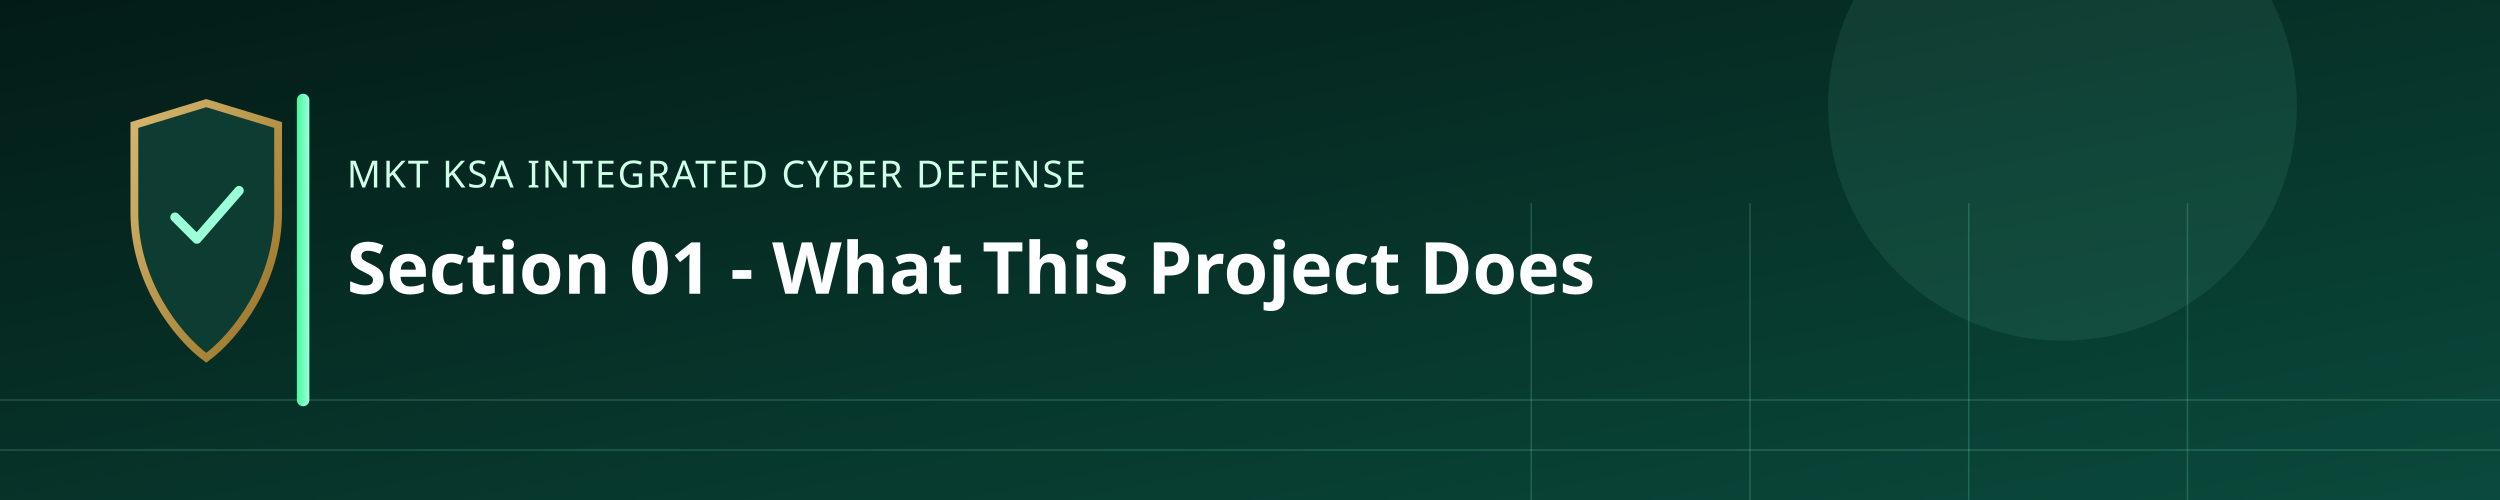
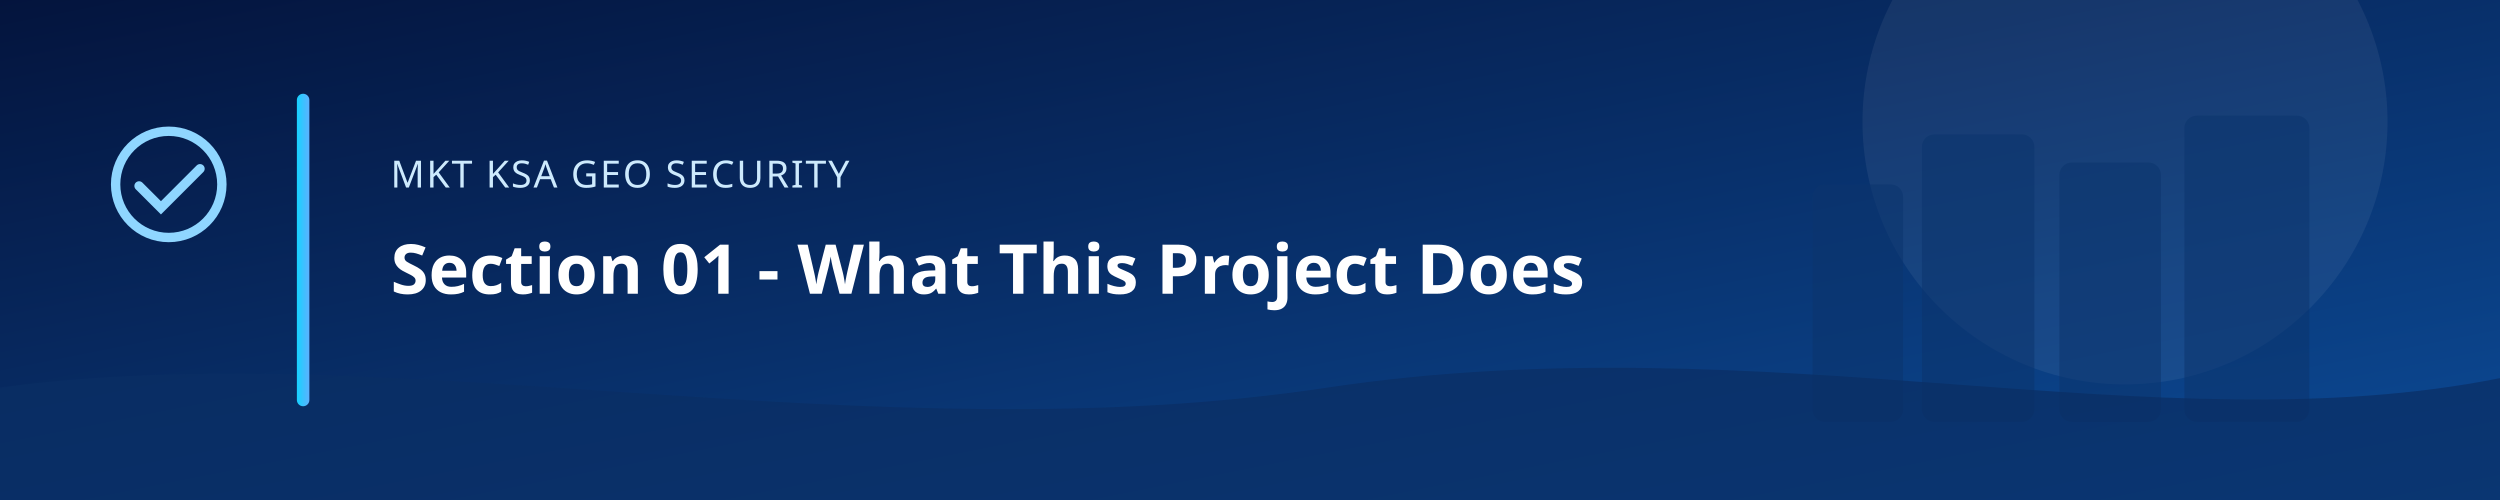
<svg xmlns="http://www.w3.org/2000/svg" width="1600" height="320" viewBox="0 0 1600 320" role="img" aria-label="Section 01 - What This Project Does banner">
  <defs>
    <linearGradient id="bg" x1="0" y1="0" x2="1" y2="1">
-       <stop offset="0%" stop-color="#031b16" />
-       <stop offset="100%" stop-color="#0a4a3c" />
+       <stop offset="0%" stop-color="#04143d" />
+       <stop offset="100%" stop-color="#0c4b97" />
    </linearGradient>
-     <linearGradient id="neon" x1="0" y1="0" x2="1" y2="0">
-       <stop offset="0%" stop-color="#49f7a0" />
-       <stop offset="100%" stop-color="#9bffd7" />
-     </linearGradient>
-     <linearGradient id="gold" x1="0" y1="0" x2="1" y2="1">
-       <stop offset="0%" stop-color="#d7b76f" />
-       <stop offset="100%" stop-color="#987225" />
+     <linearGradient id="line" x1="0" y1="0" x2="1" y2="0">
+       <stop offset="0%" stop-color="#16d2ff" />
+       <stop offset="100%" stop-color="#5db2ff" />
    </linearGradient>
  </defs>
  <rect width="1600" height="320" fill="url(#bg)" />
-   <circle cx="1320" cy="68" r="150" fill="#90ffd8" fill-opacity="0.08" />
-   <g stroke="#8bffcf" stroke-opacity="0.18" stroke-width="1" fill="none">
-     <path d="M0 256 L1600 256" />
-     <path d="M0 288 L1600 288" />
-     <path d="M980 130 L980 320" />
-     <path d="M1120 130 L1120 320" />
-     <path d="M1260 130 L1260 320" />
-     <path d="M1400 130 L1400 320" />
+   <circle cx="1360" cy="78" r="168" fill="#ffffff" fill-opacity="0.06" />
+   <g fill="#0b356e" fill-opacity="0.56">
+     <rect x="1160" y="118" width="58" height="152" rx="8" />
+     <rect x="1230" y="86" width="72" height="184" rx="8" />
+     <rect x="1318" y="104" width="65" height="166" rx="8" />
+     <rect x="1398" y="74" width="80" height="196" rx="8" />
  </g>
-   <g transform="translate(70,56)">
-     <path d="M62 10 L108 24 V80 C108 124 81 159 62 173 C43 159 16 124 16 80 V24 Z" fill="#0c3c32" stroke="url(#gold)" stroke-width="5" />
-     <path d="M42 83 L56 97 L83 66" fill="none" stroke="#9bffd7" stroke-width="6" stroke-linecap="round" stroke-linejoin="round" />
+   <path d="M0 248 C 250 214, 560 292, 850 248 C 1130 206, 1380 286, 1600 242 L1600 320 L0 320 Z" fill="#0b2f64" fill-opacity="0.72" />
+   <rect x="190" y="60" width="8" height="200" rx="4" fill="url(#line)" />
+   <g transform="translate(62,72)">
+     <circle cx="46" cy="46" r="34" fill="none" stroke="#8fd6ff" stroke-width="6" />
+     <path d="M27 47 L41 61 L66 36" fill="none" stroke="#8fd6ff" stroke-width="6" stroke-linecap="round" />
  </g>
-   <rect x="190" y="60" width="8" height="200" rx="4" fill="url(#neon)" />
-   <text x="222" y="120" fill="#cfffe9" font-size="24" font-family="Segoe UI, Tahoma, sans-serif" letter-spacing="1.2">MKT KSA INTEGRATED CYBER DEFENSE</text>
-   <text x="222" y="188" fill="#ffffff" font-size="46" font-family="Segoe UI, Tahoma, sans-serif" font-weight="700">Section 01 - What This Project Does</text>
+   <text x="250" y="120" fill="#cdeafd" font-size="24" font-family="Segoe UI, Tahoma, sans-serif" letter-spacing="1.2">MKT KSA GEO SECURITY</text>
+   <text x="250" y="188" fill="#ffffff" font-size="44" font-family="Segoe UI, Tahoma, sans-serif" font-weight="700">Section 01 - What This Project Does</text>
</svg>
